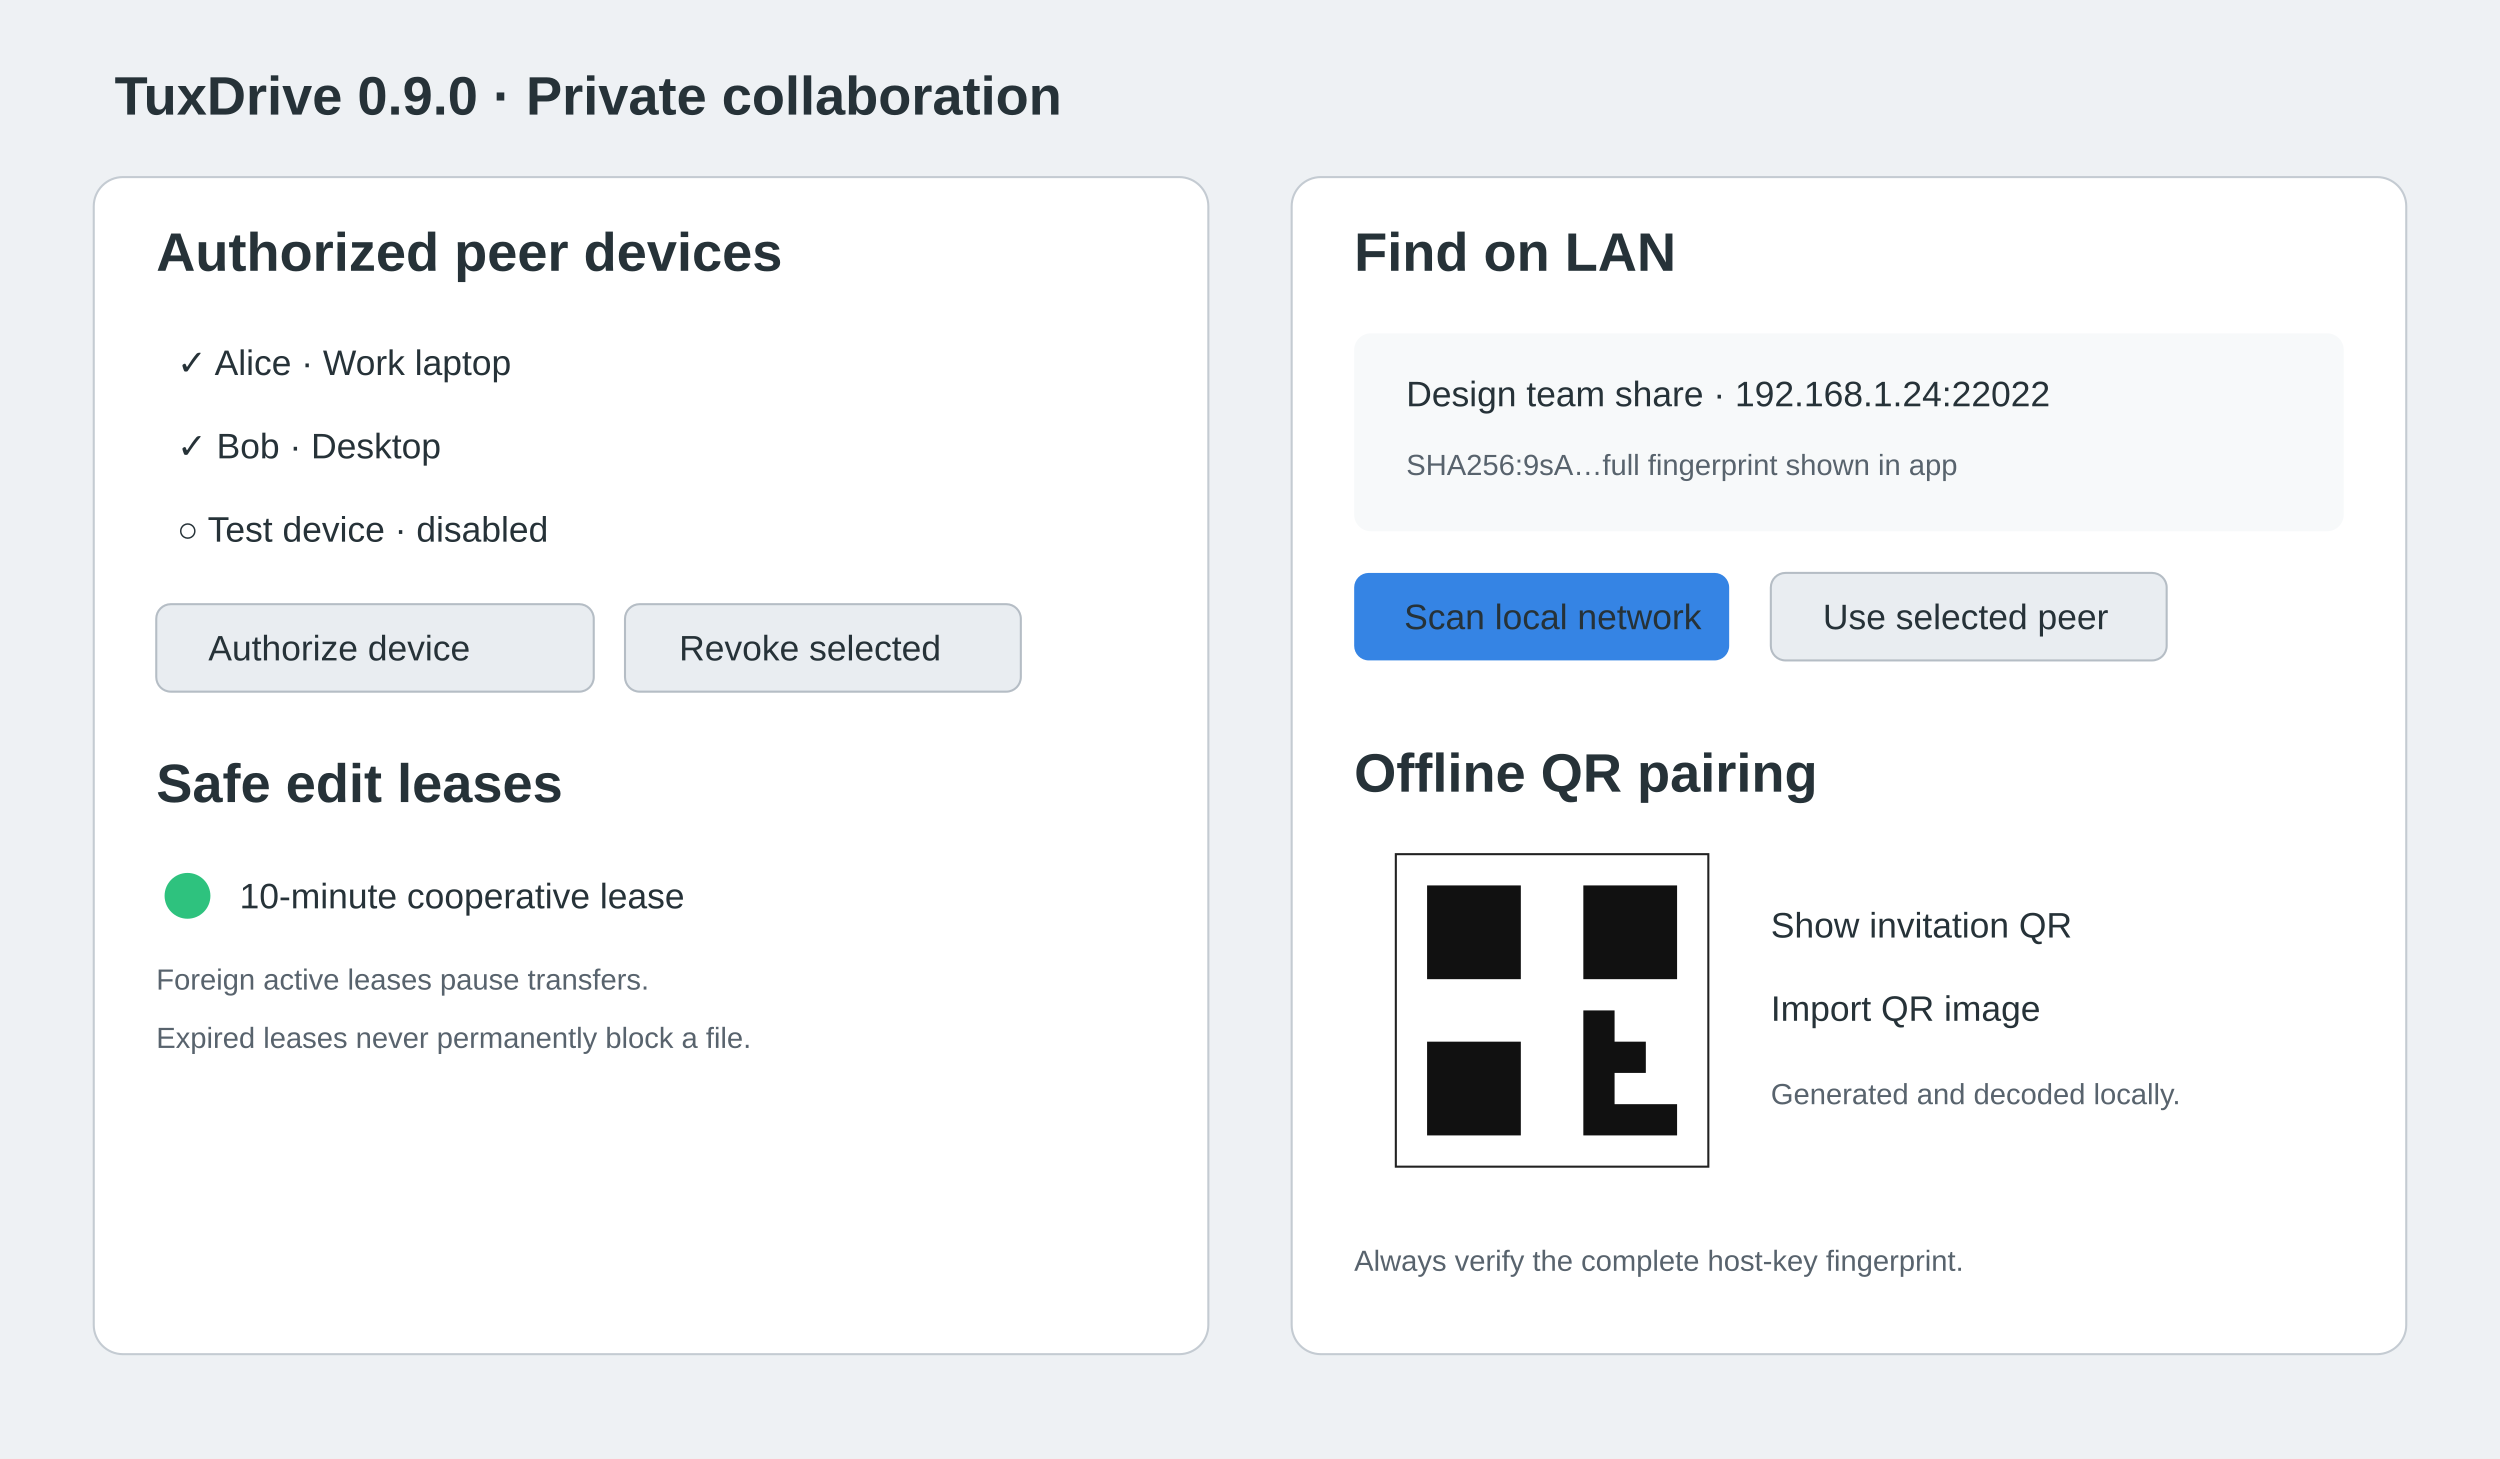
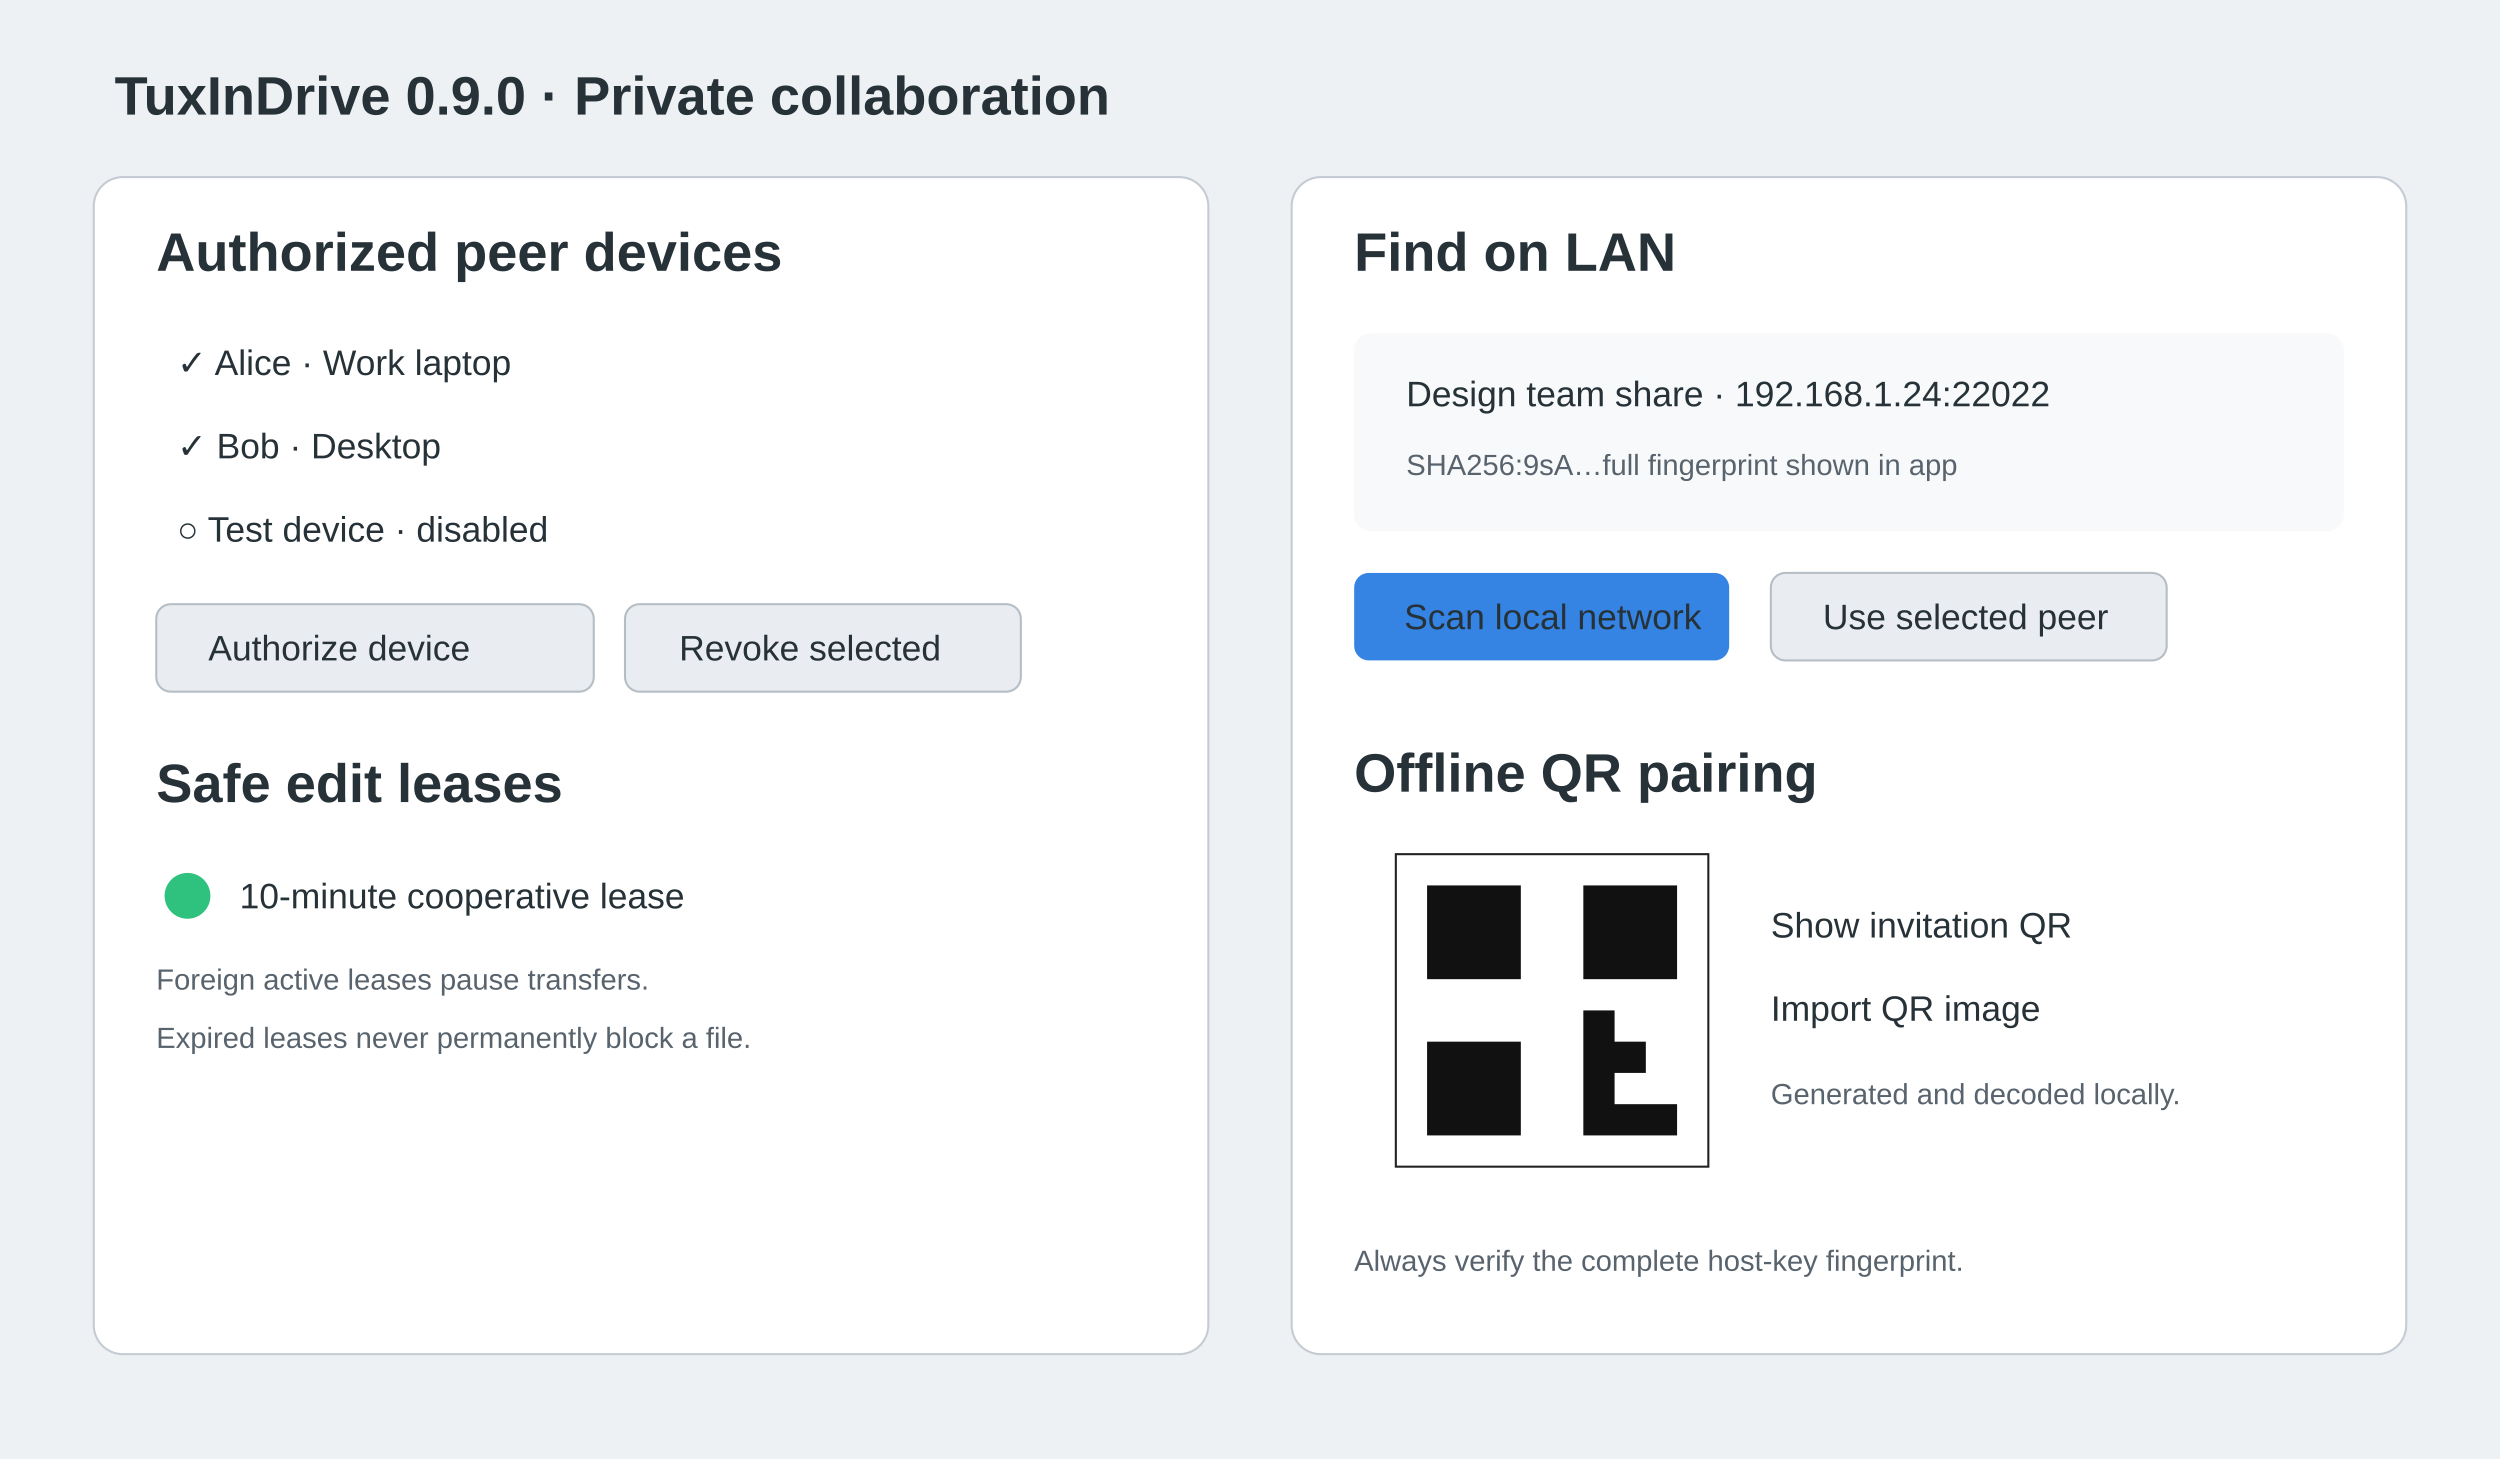
<svg xmlns="http://www.w3.org/2000/svg" width="1200" height="700" viewBox="0 0 1200 700">
  <style>text{font-family:Ubuntu,Arial,sans-serif;fill:#263238}.h{font-size:26px;font-weight:bold}.t{font-size:17px}.s{font-size:14px;fill:#58636d}.panel{fill:#fff;stroke:#c4cbd2}.button{fill:#e9edf1;stroke:#b5bdc5}.blue{fill:#3584e4}.green{fill:#2ec27e}</style>
  <rect width="1200" height="700" fill="#eef1f4" />
-   <text x="55" y="55" class="h">TuxDrive 0.9.0 · Private collaboration</text>
+   <text x="55" y="55" class="h">TuxInDrive 0.9.0 · Private collaboration</text>
  <rect x="45" y="85" width="535" height="565" rx="14" class="panel" />
  <text x="75" y="130" class="h">Authorized peer devices</text>
  <g class="t">
    <text x="85" y="180">✓  Alice · Work laptop</text>
    <text x="85" y="220">✓  Bob · Desktop</text>
    <text x="85" y="260">○  Test device · disabled</text>
  </g>
  <rect x="75" y="290" width="210" height="42" rx="7" class="button" />
  <text x="100" y="317" class="t">Authorize device</text>
  <rect x="300" y="290" width="190" height="42" rx="7" class="button" />
  <text x="326" y="317" class="t">Revoke selected</text>
  <text x="75" y="385" class="h">Safe edit leases</text>
  <circle cx="90" cy="430" r="11" class="green" />
  <text x="115" y="436" class="t">10-minute cooperative lease</text>
  <text x="75" y="475" class="s">Foreign active leases pause transfers.</text>
  <text x="75" y="503" class="s">Expired leases never permanently block a file.</text>
  <rect x="620" y="85" width="535" height="565" rx="14" class="panel" />
  <text x="650" y="130" class="h">Find on LAN</text>
  <rect x="650" y="160" width="475" height="95" rx="8" fill="#f7f9fa" />
  <text x="675" y="195" class="t">Design team share · 192.168.1.24:22022</text>
  <text x="675" y="228" class="s">SHA256:9sA…full fingerprint shown in app</text>
  <rect x="650" y="275" width="180" height="42" rx="7" class="blue" />
  <text x="674" y="302" class="t" fill="#fff">Scan local network</text>
  <rect x="850" y="275" width="190" height="42" rx="7" class="button" />
  <text x="875" y="302" class="t">Use selected peer</text>
  <text x="650" y="380" class="h">Offline QR pairing</text>
  <rect x="670" y="410" width="150" height="150" fill="#fff" stroke="#222" />
  <path d="M685 425h45v45h-45zm75 0h45v45h-45zm-75 75h45v45h-45zm75-15h15v15h15v15h-30zm15 45h30v15h-45v-30h15z" fill="#111" />
  <text x="850" y="450" class="t">Show invitation QR</text>
  <text x="850" y="490" class="t">Import QR image</text>
  <text x="850" y="530" class="s">Generated and decoded locally.</text>
  <text x="650" y="610" class="s">Always verify the complete host-key fingerprint.</text>
</svg>
